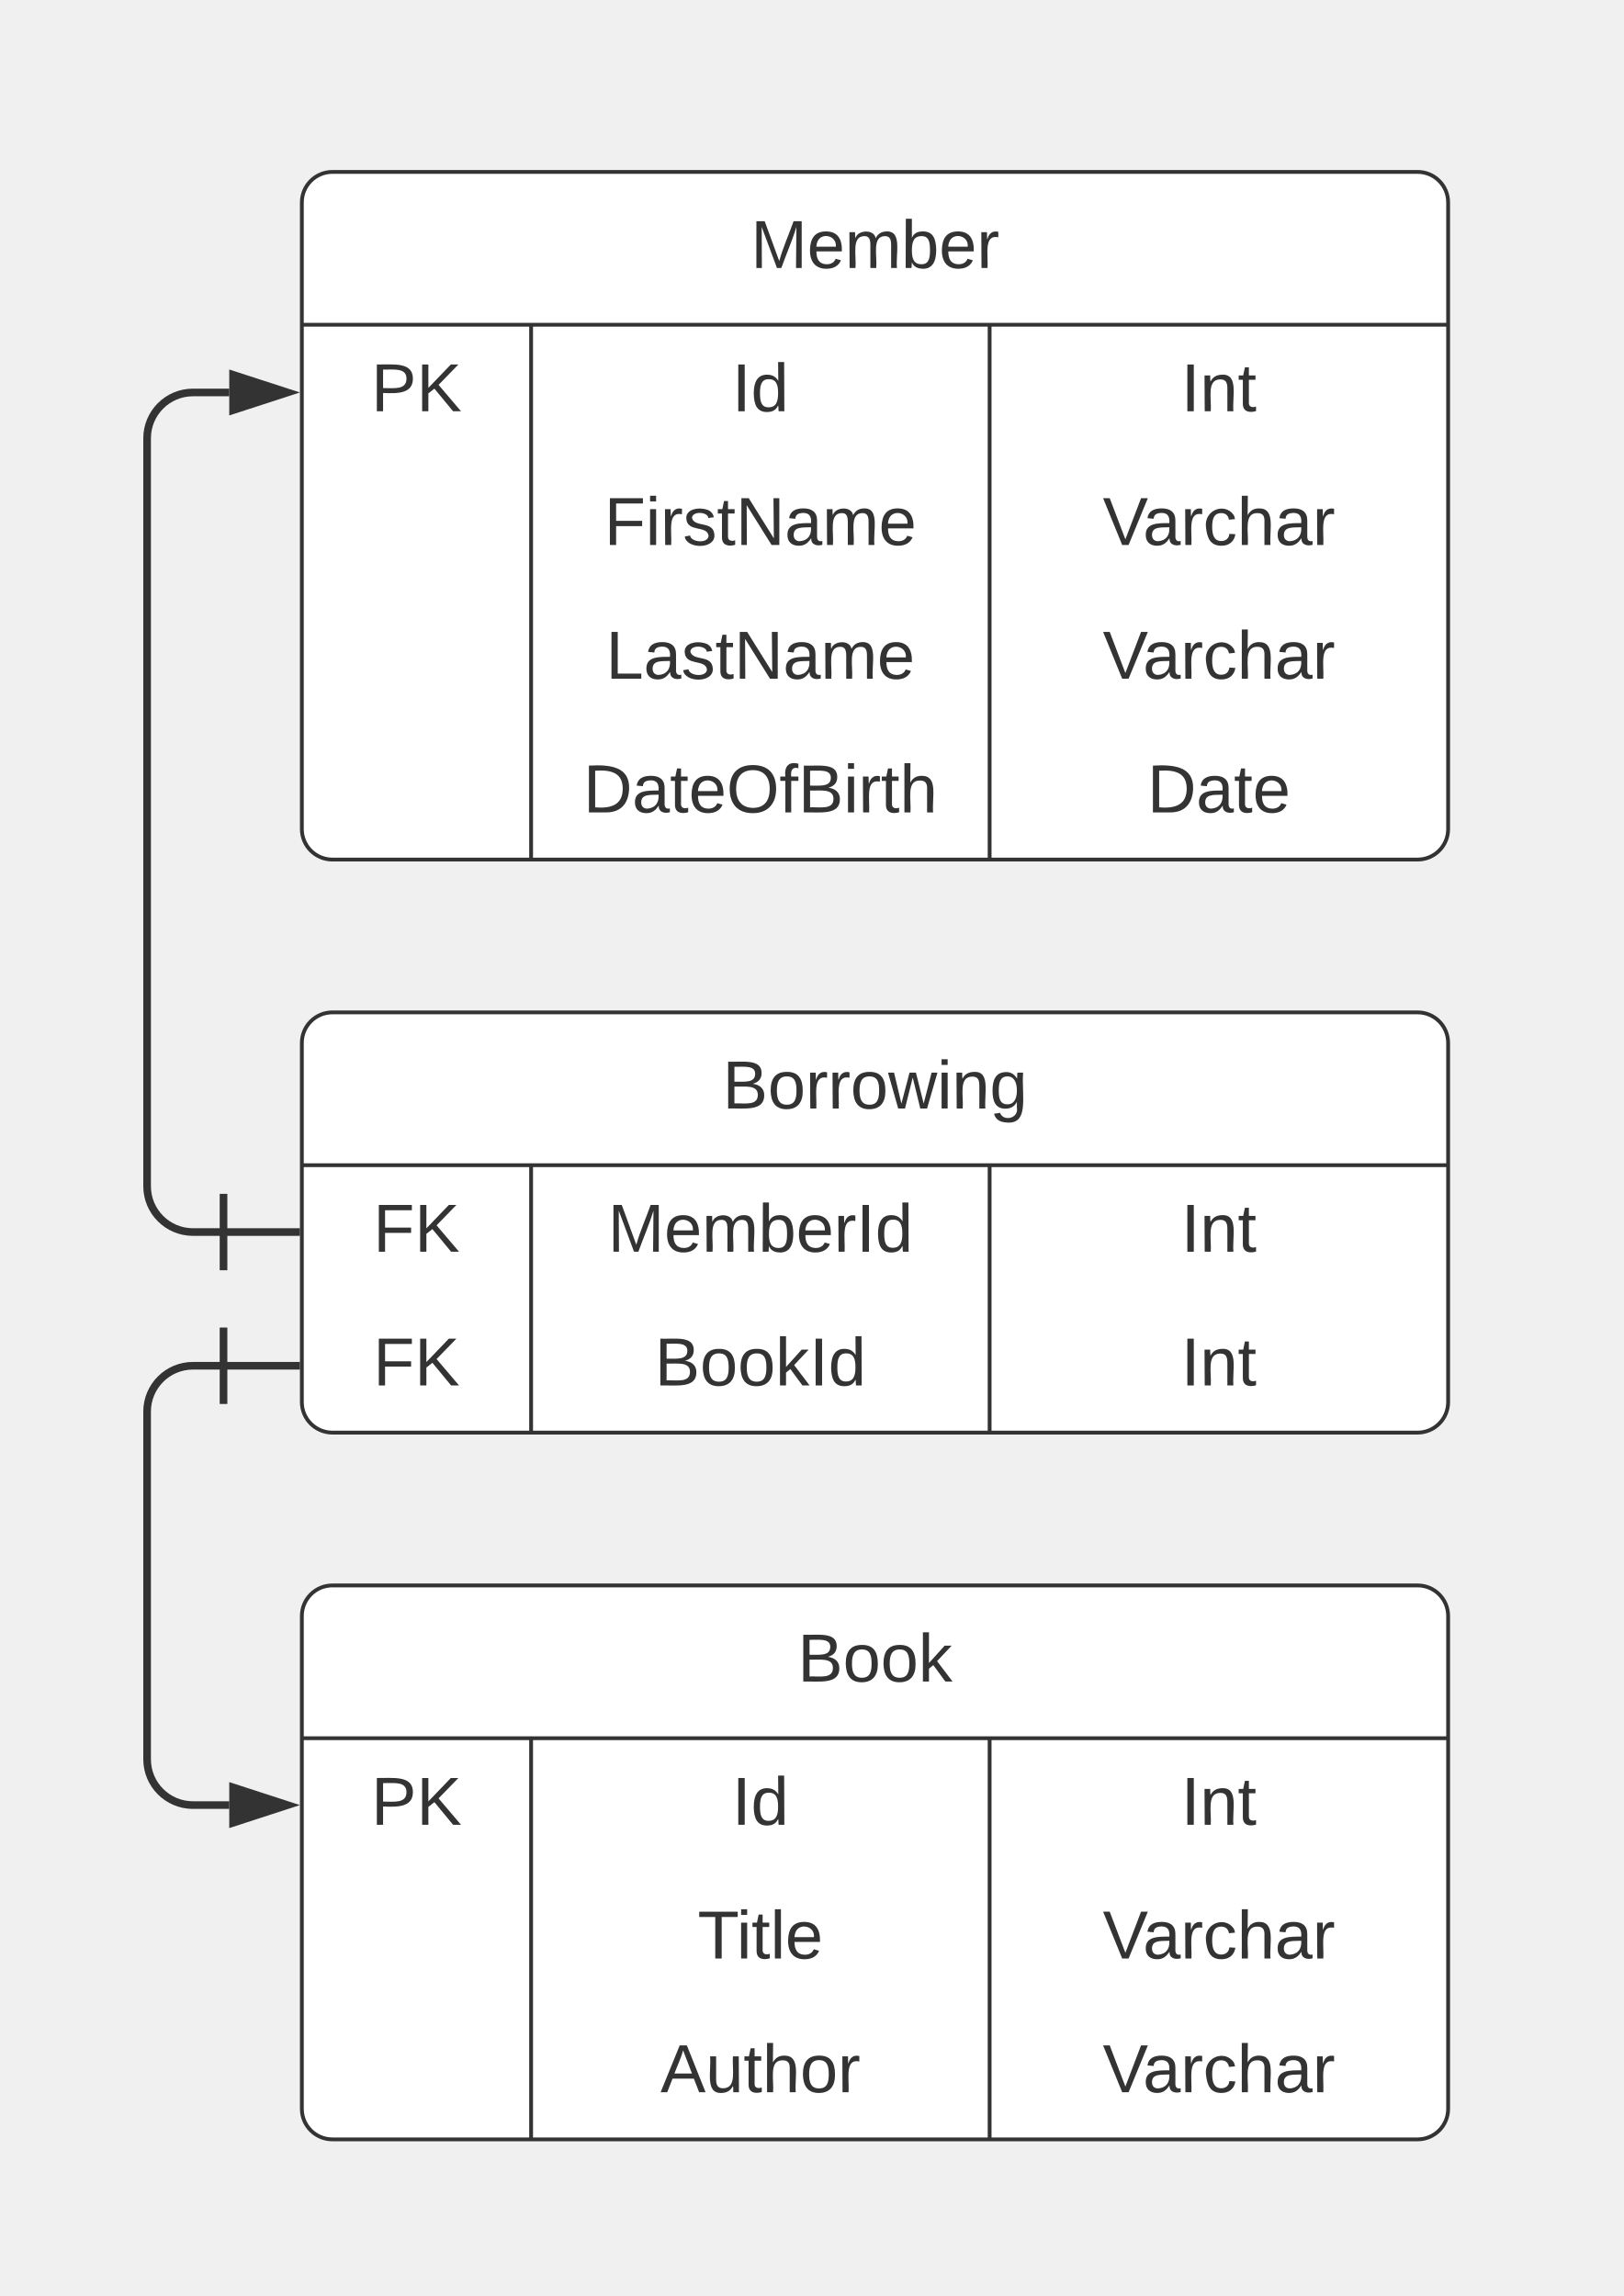
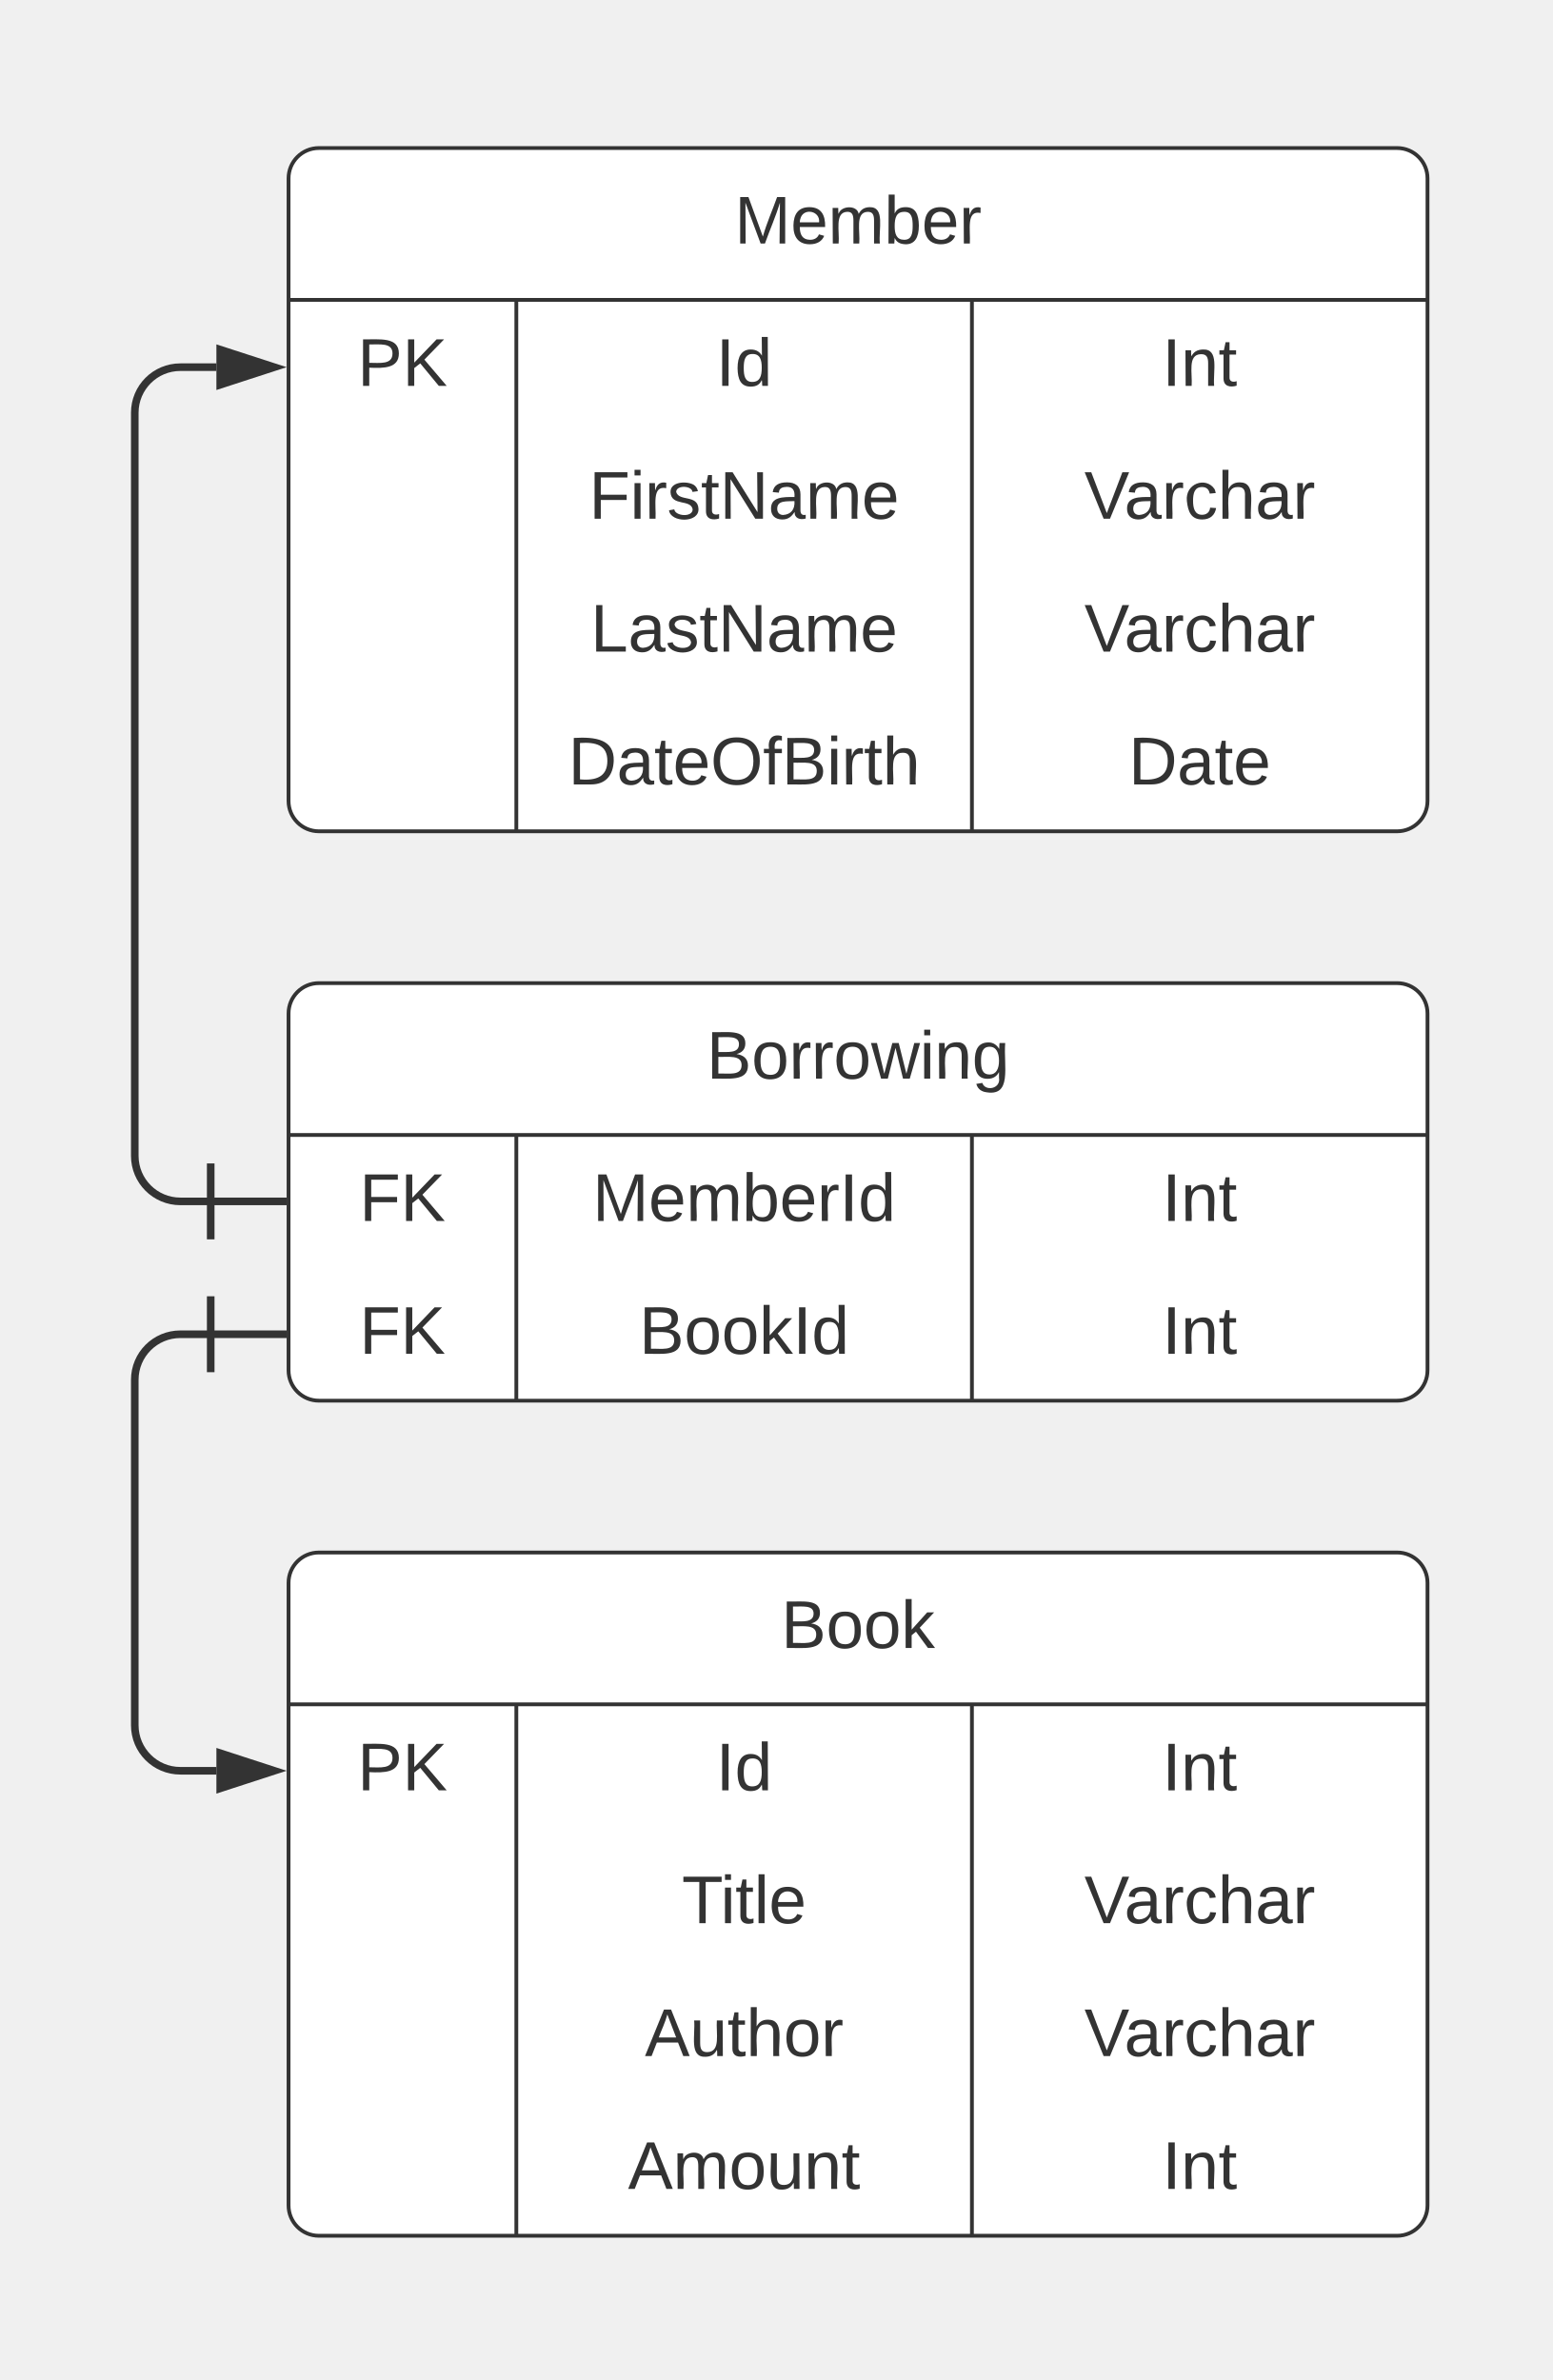
- <svg xmlns="http://www.w3.org/2000/svg" xmlns:ns1="lucid" xmlns:xlink="http://www.w3.org/1999/xlink" width="425" height="601">
-   <g transform="translate(-741 -185)" ns1:page-tab-id="0_0">
+ <svg xmlns="http://www.w3.org/2000/svg" xmlns:ns1="lucid" xmlns:xlink="http://www.w3.org/1999/xlink" width="409" height="627">
+   <g transform="translate(-744 -191)" ns1:page-tab-id="0_0">
    <path d="M820 238c0-4.42 3.58-8 8-8h284c4.42 0 8 3.58 8 8v164c0 4.42-3.58 8-8 8H828c-4.42 0-8-3.58-8-8z" fill="#fff" />
    <path d="M820 238c0-4.42 3.58-8 8-8h284c4.42 0 8 3.58 8 8v164c0 4.42-3.58 8-8 8H828c-4.42 0-8-3.58-8-8zM820 270h300M880 270v140M1000 270v140" stroke="#333" fill="none" />
    <use xlink:href="#a" transform="matrix(1,0,0,1,830,230) translate(107.4815 25.15556)" />
    <use xlink:href="#b" transform="matrix(1,0,0,1,825,272.5) translate(13.14815 20.15556)" />
    <use xlink:href="#c" transform="matrix(1,0,0,1,885,272.5) translate(47.59259 20.15556)" />
    <use xlink:href="#d" transform="matrix(1,0,0,1,1005,272.5) translate(45.12346 20.15556)" />
    <use xlink:href="#e" transform="matrix(1,0,0,1,885,307.5) translate(14.1358 20.15556)" />
    <use xlink:href="#f" transform="matrix(1,0,0,1,1005,307.5) translate(24.60494 20.15556)" />
    <use xlink:href="#g" transform="matrix(1,0,0,1,885,342.5) translate(14.55556 20.15556)" />
    <use xlink:href="#f" transform="matrix(1,0,0,1,1005,342.5) translate(24.60494 20.15556)" />
    <use xlink:href="#h" transform="matrix(1,0,0,1,885,377.5) translate(8.654321 20.15556)" />
    <use xlink:href="#i" transform="matrix(1,0,0,1,1005,377.5) translate(36.25926 20.15556)" />
-     <path d="M820 608c0-4.42 3.58-8 8-8h284c4.42 0 8 3.58 8 8v129c0 4.42-3.58 8-8 8H828c-4.42 0-8-3.58-8-8z" fill="#fff" />
-     <path d="M820 608c0-4.42 3.58-8 8-8h284c4.42 0 8 3.58 8 8v129c0 4.42-3.58 8-8 8H828c-4.42 0-8-3.58-8-8zM820 640h300M880 640v105M1000 640v105" stroke="#333" fill="none" />
+     <path d="M820 608c0-4.42 3.58-8 8-8h284c4.42 0 8 3.58 8 8v164c0 4.42-3.58 8-8 8H828c-4.42 0-8-3.58-8-8z" fill="#fff" />
+     <path d="M820 608c0-4.42 3.58-8 8-8h284c4.42 0 8 3.58 8 8v164c0 4.42-3.58 8-8 8H828c-4.42 0-8-3.58-8-8zM820 640h300M880 640v140M1000 640v140" stroke="#333" fill="none" />
    <use xlink:href="#j" transform="matrix(1,0,0,1,830,600) translate(119.7531 25.15556)" />
-     <use xlink:href="#b" transform="matrix(1,0,0,1,825,642.5) translate(13.14815 20.15556)" />
-     <use xlink:href="#c" transform="matrix(1,0,0,1,885,642.5) translate(47.59259 20.15556)" />
-     <use xlink:href="#d" transform="matrix(1,0,0,1,1005,642.5) translate(45.12346 20.15556)" />
-     <use xlink:href="#k" transform="matrix(1,0,0,1,885,677.5) translate(38.60494 20.15556)" />
-     <use xlink:href="#f" transform="matrix(1,0,0,1,1005,677.5) translate(24.60494 20.15556)" />
-     <use xlink:href="#l" transform="matrix(1,0,0,1,885,712.5) translate(28.85185 20.15556)" />
-     <use xlink:href="#m" transform="matrix(1,0,0,1,1005,712.5) translate(24.60494 20.15556)" />
+     <use xlink:href="#k" transform="matrix(1,0,0,1,825,642.5) translate(13.14815 20.15556)" />
+     <use xlink:href="#l" transform="matrix(1,0,0,1,885,642.5) translate(47.59259 20.15556)" />
+     <use xlink:href="#m" transform="matrix(1,0,0,1,1005,642.5) translate(45.12346 20.15556)" />
+     <use xlink:href="#n" transform="matrix(1,0,0,1,885,677.5) translate(38.60494 20.15556)" />
+     <use xlink:href="#o" transform="matrix(1,0,0,1,1005,677.5) translate(24.60494 20.15556)" />
+     <use xlink:href="#p" transform="matrix(1,0,0,1,885,712.5) translate(28.85185 20.15556)" />
+     <use xlink:href="#o" transform="matrix(1,0,0,1,1005,712.5) translate(24.60494 20.15556)" />
+     <use xlink:href="#q" transform="matrix(1,0,0,1,885,747.5) translate(24.40741 20.15556)" />
+     <use xlink:href="#m" transform="matrix(1,0,0,1,1005,747.5) translate(45.12346 20.15556)" />
    <path d="M820 458c0-4.42 3.58-8 8-8h284c4.42 0 8 3.58 8 8v94c0 4.42-3.58 8-8 8H828c-4.42 0-8-3.58-8-8z" fill="#fff" />
    <path d="M820 458c0-4.42 3.58-8 8-8h284c4.42 0 8 3.58 8 8v94c0 4.42-3.58 8-8 8H828c-4.42 0-8-3.58-8-8zM820 490h300M880 490v70M1000 490v70" stroke="#333" fill="none" />
-     <use xlink:href="#n" transform="matrix(1,0,0,1,830,450) translate(100.0988 25.15556)" />
-     <use xlink:href="#o" transform="matrix(1,0,0,1,825,492.5) translate(13.66667 20.15556)" />
-     <use xlink:href="#p" transform="matrix(1,0,0,1,885,492.5) translate(15.07407 20.15556)" />
+     <use xlink:href="#r" transform="matrix(1,0,0,1,830,450) translate(100.0988 25.15556)" />
+     <use xlink:href="#s" transform="matrix(1,0,0,1,825,492.5) translate(13.66667 20.15556)" />
+     <use xlink:href="#t" transform="matrix(1,0,0,1,885,492.5) translate(15.07407 20.15556)" />
    <use xlink:href="#d" transform="matrix(1,0,0,1,1005,492.5) translate(45.12346 20.15556)" />
-     <use xlink:href="#o" transform="matrix(1,0,0,1,825,527.5) translate(13.66667 20.15556)" />
-     <use xlink:href="#q" transform="matrix(1,0,0,1,885,527.5) translate(27.34568 20.15556)" />
+     <use xlink:href="#s" transform="matrix(1,0,0,1,825,527.5) translate(13.66667 20.15556)" />
+     <use xlink:href="#u" transform="matrix(1,0,0,1,885,527.5) translate(27.34568 20.15556)" />
    <use xlink:href="#d" transform="matrix(1,0,0,1,1005,527.5) translate(45.12346 20.15556)" />
    <path d="M799.5 542.5h-8c-6.63 0-12 5.37-12 12v91c0 6.63 5.37 12 12 12h9.5" stroke="#333" stroke-width="2" fill="none" />
    <path d="M799.5 532.5v20M819.5 542.5h-20" stroke="#333" stroke-width="2" fill="#fff" />
    <path d="M816.26 657.5L802 662.14v-9.28z" stroke="#333" stroke-width="2" fill="#333" />
    <path d="M799.5 507.5h-8c-6.63 0-12-5.37-12-12V299.73c0-6.62 5.37-12 12-12h9.5" stroke="#333" stroke-width="2" fill="none" />
    <path d="M799.5 497.5v20M819.5 507.5h-20" stroke="#333" stroke-width="2" fill="#fff" />
    <path d="M816.26 287.73L802 292.37v-9.27z" stroke="#333" stroke-width="2" fill="#333" />
    <defs>
-       <path fill="#333" d="M240 0l2-218c-23 76-54 145-80 218h-23L58-218 59 0H30v-248h44l77 211c21-75 51-140 76-211h43V0h-30" id="r" />
-       <path fill="#333" d="M100-194c63 0 86 42 84 106H49c0 40 14 67 53 68 26 1 43-12 49-29l28 8c-11 28-37 45-77 45C44 4 14-33 15-96c1-61 26-98 85-98zm52 81c6-60-76-77-97-28-3 7-6 17-6 28h103" id="s" />
-       <path fill="#333" d="M210-169c-67 3-38 105-44 169h-31v-121c0-29-5-50-35-48C34-165 62-65 56 0H25l-1-190h30c1 10-1 24 2 32 10-44 99-50 107 0 11-21 27-35 58-36 85-2 47 119 55 194h-31v-121c0-29-5-49-35-48" id="t" />
-       <path fill="#333" d="M115-194c53 0 69 39 70 98 0 66-23 100-70 100C84 3 66-7 56-30L54 0H23l1-261h32v101c10-23 28-34 59-34zm-8 174c40 0 45-34 45-75 0-40-5-75-45-74-42 0-51 32-51 76 0 43 10 73 51 73" id="u" />
-       <path fill="#333" d="M114-163C36-179 61-72 57 0H25l-1-190h30c1 12-1 29 2 39 6-27 23-49 58-41v29" id="v" />
+       <path fill="#333" d="M240 0l2-218c-23 76-54 145-80 218h-23L58-218 59 0H30v-248h44l77 211c21-75 51-140 76-211h43V0h-30" id="v" />
+       <path fill="#333" d="M100-194c63 0 86 42 84 106H49c0 40 14 67 53 68 26 1 43-12 49-29l28 8c-11 28-37 45-77 45C44 4 14-33 15-96c1-61 26-98 85-98zm52 81c6-60-76-77-97-28-3 7-6 17-6 28h103" id="w" />
+       <path fill="#333" d="M210-169c-67 3-38 105-44 169h-31v-121c0-29-5-50-35-48C34-165 62-65 56 0H25l-1-190h30c1 10-1 24 2 32 10-44 99-50 107 0 11-21 27-35 58-36 85-2 47 119 55 194h-31v-121c0-29-5-49-35-48" id="x" />
+       <path fill="#333" d="M115-194c53 0 69 39 70 98 0 66-23 100-70 100C84 3 66-7 56-30L54 0H23l1-261h32v101c10-23 28-34 59-34zm-8 174c40 0 45-34 45-75 0-40-5-75-45-74-42 0-51 32-51 76 0 43 10 73 51 73" id="y" />
+       <path fill="#333" d="M114-163C36-179 61-72 57 0H25l-1-190h30c1 12-1 29 2 39 6-27 23-49 58-41v29" id="z" />
      <g id="a">
-         <use transform="matrix(0.04938272,0,0,0.04938272,0,0)" xlink:href="#r" />
-         <use transform="matrix(0.04938272,0,0,0.04938272,14.76543,0)" xlink:href="#s" />
-         <use transform="matrix(0.04938272,0,0,0.04938272,24.64198,0)" xlink:href="#t" />
-         <use transform="matrix(0.04938272,0,0,0.04938272,39.40741,0)" xlink:href="#u" />
-         <use transform="matrix(0.04938272,0,0,0.04938272,49.28395,0)" xlink:href="#s" />
-         <use transform="matrix(0.04938272,0,0,0.04938272,59.16049,0)" xlink:href="#v" />
-       </g>
-       <path fill="#333" d="M30-248c87 1 191-15 191 75 0 78-77 80-158 76V0H30v-248zm33 125c57 0 124 11 124-50 0-59-68-47-124-48v98" id="w" />
-       <path fill="#333" d="M194 0L95-120 63-95V0H30v-248h33v124l119-124h40L117-140 236 0h-42" id="x" />
+         <use transform="matrix(0.04938272,0,0,0.04938272,0,0)" xlink:href="#v" />
+         <use transform="matrix(0.04938272,0,0,0.04938272,14.76543,0)" xlink:href="#w" />
+         <use transform="matrix(0.04938272,0,0,0.04938272,24.64198,0)" xlink:href="#x" />
+         <use transform="matrix(0.04938272,0,0,0.04938272,39.40741,0)" xlink:href="#y" />
+         <use transform="matrix(0.04938272,0,0,0.04938272,49.28395,0)" xlink:href="#w" />
+         <use transform="matrix(0.04938272,0,0,0.04938272,59.16049,0)" xlink:href="#z" />
+       </g>
+       <path fill="#333" d="M30-248c87 1 191-15 191 75 0 78-77 80-158 76V0H30v-248zm33 125c57 0 124 11 124-50 0-59-68-47-124-48v98" id="A" />
+       <path fill="#333" d="M194 0L95-120 63-95V0H30v-248h33v124l119-124h40L117-140 236 0h-42" id="B" />
      <g id="b">
-         <use transform="matrix(0.04938272,0,0,0.04938272,0,0)" xlink:href="#w" />
+         <use transform="matrix(0.04938272,0,0,0.04938272,0,0)" xlink:href="#A" />
+         <use transform="matrix(0.04938272,0,0,0.04938272,11.85185,0)" xlink:href="#B" />
+       </g>
+       <path fill="#333" d="M33 0v-248h34V0H33" id="C" />
+       <path fill="#333" d="M85-194c31 0 48 13 60 33l-1-100h32l1 261h-30c-2-10 0-23-3-31C134-8 116 4 85 4 32 4 16-35 15-94c0-66 23-100 70-100zm9 24c-40 0-46 34-46 75 0 40 6 74 45 74 42 0 51-32 51-76 0-42-9-74-50-73" id="D" />
+       <g id="c">
+         <use transform="matrix(0.04938272,0,0,0.04938272,0,0)" xlink:href="#C" />
+         <use transform="matrix(0.04938272,0,0,0.04938272,4.938272,0)" xlink:href="#D" />
+       </g>
+       <path fill="#333" d="M117-194c89-4 53 116 60 194h-32v-121c0-31-8-49-39-48C34-167 62-67 57 0H25l-1-190h30c1 10-1 24 2 32 11-22 29-35 61-36" id="E" />
+       <path fill="#333" d="M59-47c-2 24 18 29 38 22v24C64 9 27 4 27-40v-127H5v-23h24l9-43h21v43h35v23H59v120" id="F" />
+       <g id="d">
+         <use transform="matrix(0.04938272,0,0,0.04938272,0,0)" xlink:href="#C" />
+         <use transform="matrix(0.04938272,0,0,0.04938272,4.938272,0)" xlink:href="#E" />
+         <use transform="matrix(0.04938272,0,0,0.04938272,14.81481,0)" xlink:href="#F" />
+       </g>
+       <path fill="#333" d="M63-220v92h138v28H63V0H30v-248h175v28H63" id="G" />
+       <path fill="#333" d="M24-231v-30h32v30H24zM24 0v-190h32V0H24" id="H" />
+       <path fill="#333" d="M135-143c-3-34-86-38-87 0 15 53 115 12 119 90S17 21 10-45l28-5c4 36 97 45 98 0-10-56-113-15-118-90-4-57 82-63 122-42 12 7 21 19 24 35" id="I" />
+       <path fill="#333" d="M190 0L58-211 59 0H30v-248h39L202-35l-2-213h31V0h-41" id="J" />
+       <path fill="#333" d="M141-36C126-15 110 5 73 4 37 3 15-17 15-53c-1-64 63-63 125-63 3-35-9-54-41-54-24 1-41 7-42 31l-33-3c5-37 33-52 76-52 45 0 72 20 72 64v82c-1 20 7 32 28 27v20c-31 9-61-2-59-35zM48-53c0 20 12 33 32 33 41-3 63-29 60-74-43 2-92-5-92 41" id="K" />
+       <g id="e">
+         <use transform="matrix(0.04938272,0,0,0.04938272,0,0)" xlink:href="#G" />
+         <use transform="matrix(0.04938272,0,0,0.04938272,10.81481,0)" xlink:href="#H" />
+         <use transform="matrix(0.04938272,0,0,0.04938272,14.71605,0)" xlink:href="#z" />
+         <use transform="matrix(0.04938272,0,0,0.04938272,20.59259,0)" xlink:href="#I" />
+         <use transform="matrix(0.04938272,0,0,0.04938272,29.48148,0)" xlink:href="#F" />
+         <use transform="matrix(0.04938272,0,0,0.04938272,34.41975,0)" xlink:href="#J" />
+         <use transform="matrix(0.04938272,0,0,0.04938272,47.20988,0)" xlink:href="#K" />
+         <use transform="matrix(0.04938272,0,0,0.04938272,57.08642,0)" xlink:href="#x" />
+         <use transform="matrix(0.04938272,0,0,0.04938272,71.85185,0)" xlink:href="#w" />
+       </g>
+       <path fill="#333" d="M137 0h-34L2-248h35l83 218 83-218h36" id="L" />
+       <path fill="#333" d="M96-169c-40 0-48 33-48 73s9 75 48 75c24 0 41-14 43-38l32 2c-6 37-31 61-74 61-59 0-76-41-82-99-10-93 101-131 147-64 4 7 5 14 7 22l-32 3c-4-21-16-35-41-35" id="M" />
+       <path fill="#333" d="M106-169C34-169 62-67 57 0H25v-261h32l-1 103c12-21 28-36 61-36 89 0 53 116 60 194h-32v-121c2-32-8-49-39-48" id="N" />
+       <g id="f">
+         <use transform="matrix(0.04938272,0,0,0.04938272,0,0)" xlink:href="#L" />
+         <use transform="matrix(0.04938272,0,0,0.04938272,10.51852,0)" xlink:href="#K" />
+         <use transform="matrix(0.04938272,0,0,0.04938272,20.39506,0)" xlink:href="#z" />
+         <use transform="matrix(0.04938272,0,0,0.04938272,26.2716,0)" xlink:href="#M" />
+         <use transform="matrix(0.04938272,0,0,0.04938272,35.16049,0)" xlink:href="#N" />
+         <use transform="matrix(0.04938272,0,0,0.04938272,45.03704,0)" xlink:href="#K" />
+         <use transform="matrix(0.04938272,0,0,0.04938272,54.91358,0)" xlink:href="#z" />
+       </g>
+       <path fill="#333" d="M30 0v-248h33v221h125V0H30" id="O" />
+       <g id="g">
+         <use transform="matrix(0.04938272,0,0,0.04938272,0,0)" xlink:href="#O" />
+         <use transform="matrix(0.04938272,0,0,0.04938272,9.876543,0)" xlink:href="#K" />
+         <use transform="matrix(0.04938272,0,0,0.04938272,19.75309,0)" xlink:href="#I" />
+         <use transform="matrix(0.04938272,0,0,0.04938272,28.64198,0)" xlink:href="#F" />
+         <use transform="matrix(0.04938272,0,0,0.04938272,33.58025,0)" xlink:href="#J" />
+         <use transform="matrix(0.04938272,0,0,0.04938272,46.37037,0)" xlink:href="#K" />
+         <use transform="matrix(0.04938272,0,0,0.04938272,56.24691,0)" xlink:href="#x" />
+         <use transform="matrix(0.04938272,0,0,0.04938272,71.01235,0)" xlink:href="#w" />
+       </g>
+       <path fill="#333" d="M30-248c118-7 216 8 213 122C240-48 200 0 122 0H30v-248zM63-27c89 8 146-16 146-99s-60-101-146-95v194" id="P" />
+       <path fill="#333" d="M140-251c81 0 123 46 123 126C263-46 219 4 140 4 59 4 17-45 17-125s42-126 123-126zm0 227c63 0 89-41 89-101s-29-99-89-99c-61 0-89 39-89 99S79-25 140-24" id="Q" />
+       <path fill="#333" d="M101-234c-31-9-42 10-38 44h38v23H63V0H32v-167H5v-23h27c-7-52 17-82 69-68v24" id="R" />
+       <path fill="#333" d="M160-131c35 5 61 23 61 61C221 17 115-2 30 0v-248c76 3 177-17 177 60 0 33-19 50-47 57zm-97-11c50-1 110 9 110-42 0-47-63-36-110-37v79zm0 115c55-2 124 14 124-45 0-56-70-42-124-44v89" id="S" />
+       <g id="h">
+         <use transform="matrix(0.04938272,0,0,0.04938272,0,0)" xlink:href="#P" />
+         <use transform="matrix(0.04938272,0,0,0.04938272,12.79012,0)" xlink:href="#K" />
+         <use transform="matrix(0.04938272,0,0,0.04938272,22.66667,0)" xlink:href="#F" />
+         <use transform="matrix(0.04938272,0,0,0.04938272,27.60494,0)" xlink:href="#w" />
+         <use transform="matrix(0.04938272,0,0,0.04938272,37.48148,0)" xlink:href="#Q" />
+         <use transform="matrix(0.04938272,0,0,0.04938272,51.30864,0)" xlink:href="#R" />
+         <use transform="matrix(0.04938272,0,0,0.04938272,56.24691,0)" xlink:href="#S" />
+         <use transform="matrix(0.04938272,0,0,0.04938272,68.09877,0)" xlink:href="#H" />
+         <use transform="matrix(0.04938272,0,0,0.04938272,72,0)" xlink:href="#z" />
+         <use transform="matrix(0.04938272,0,0,0.04938272,77.87654,0)" xlink:href="#F" />
+         <use transform="matrix(0.04938272,0,0,0.04938272,82.81481,0)" xlink:href="#N" />
+       </g>
+       <g id="i">
+         <use transform="matrix(0.04938272,0,0,0.04938272,0,0)" xlink:href="#P" />
+         <use transform="matrix(0.04938272,0,0,0.04938272,12.79012,0)" xlink:href="#K" />
+         <use transform="matrix(0.04938272,0,0,0.04938272,22.66667,0)" xlink:href="#F" />
+         <use transform="matrix(0.04938272,0,0,0.04938272,27.60494,0)" xlink:href="#w" />
+       </g>
+       <path fill="#333" d="M100-194c62-1 85 37 85 99 1 63-27 99-86 99S16-35 15-95c0-66 28-99 85-99zM99-20c44 1 53-31 53-75 0-43-8-75-51-75s-53 32-53 75 10 74 51 75" id="T" />
+       <path fill="#333" d="M143 0L79-87 56-68V0H24v-261h32v163l83-92h37l-77 82L181 0h-38" id="U" />
+       <g id="j">
+         <use transform="matrix(0.04938272,0,0,0.04938272,0,0)" xlink:href="#S" />
+         <use transform="matrix(0.04938272,0,0,0.04938272,11.85185,0)" xlink:href="#T" />
+         <use transform="matrix(0.04938272,0,0,0.04938272,21.7284,0)" xlink:href="#T" />
+         <use transform="matrix(0.04938272,0,0,0.04938272,31.60494,0)" xlink:href="#U" />
+       </g>
+       <g id="k">
+         <use transform="matrix(0.04938272,0,0,0.04938272,0,0)" xlink:href="#A" />
+         <use transform="matrix(0.04938272,0,0,0.04938272,11.85185,0)" xlink:href="#B" />
+       </g>
+       <g id="l">
+         <use transform="matrix(0.04938272,0,0,0.04938272,0,0)" xlink:href="#C" />
+         <use transform="matrix(0.04938272,0,0,0.04938272,4.938272,0)" xlink:href="#D" />
+       </g>
+       <g id="m">
+         <use transform="matrix(0.04938272,0,0,0.04938272,0,0)" xlink:href="#C" />
+         <use transform="matrix(0.04938272,0,0,0.04938272,4.938272,0)" xlink:href="#E" />
+         <use transform="matrix(0.04938272,0,0,0.04938272,14.81481,0)" xlink:href="#F" />
+       </g>
+       <path fill="#333" d="M127-220V0H93v-220H8v-28h204v28h-85" id="V" />
+       <path fill="#333" d="M24 0v-261h32V0H24" id="W" />
+       <g id="n">
+         <use transform="matrix(0.04938272,0,0,0.04938272,0,0)" xlink:href="#V" />
+         <use transform="matrix(0.04938272,0,0,0.04938272,10.17284,0)" xlink:href="#H" />
+         <use transform="matrix(0.04938272,0,0,0.04938272,14.07407,0)" xlink:href="#F" />
+         <use transform="matrix(0.04938272,0,0,0.04938272,19.01235,0)" xlink:href="#W" />
+         <use transform="matrix(0.04938272,0,0,0.04938272,22.91358,0)" xlink:href="#w" />
+       </g>
+       <g id="o">
+         <use transform="matrix(0.04938272,0,0,0.04938272,0,0)" xlink:href="#L" />
+         <use transform="matrix(0.04938272,0,0,0.04938272,10.51852,0)" xlink:href="#K" />
+         <use transform="matrix(0.04938272,0,0,0.04938272,20.39506,0)" xlink:href="#z" />
+         <use transform="matrix(0.04938272,0,0,0.04938272,26.2716,0)" xlink:href="#M" />
+         <use transform="matrix(0.04938272,0,0,0.04938272,35.16049,0)" xlink:href="#N" />
+         <use transform="matrix(0.04938272,0,0,0.04938272,45.03704,0)" xlink:href="#K" />
+         <use transform="matrix(0.04938272,0,0,0.04938272,54.91358,0)" xlink:href="#z" />
+       </g>
+       <path fill="#333" d="M205 0l-28-72H64L36 0H1l101-248h38L239 0h-34zm-38-99l-47-123c-12 45-31 82-46 123h93" id="X" />
+       <path fill="#333" d="M84 4C-5 8 30-112 23-190h32v120c0 31 7 50 39 49 72-2 45-101 50-169h31l1 190h-30c-1-10 1-25-2-33-11 22-28 36-60 37" id="Y" />
+       <g id="p">
+         <use transform="matrix(0.04938272,0,0,0.04938272,0,0)" xlink:href="#X" />
+         <use transform="matrix(0.04938272,0,0,0.04938272,11.85185,0)" xlink:href="#Y" />
+         <use transform="matrix(0.04938272,0,0,0.04938272,21.7284,0)" xlink:href="#F" />
+         <use transform="matrix(0.04938272,0,0,0.04938272,26.66667,0)" xlink:href="#N" />
+         <use transform="matrix(0.04938272,0,0,0.04938272,36.54321,0)" xlink:href="#T" />
+         <use transform="matrix(0.04938272,0,0,0.04938272,46.41975,0)" xlink:href="#z" />
+       </g>
+       <g id="q">
+         <use transform="matrix(0.04938272,0,0,0.04938272,0,0)" xlink:href="#X" />
        <use transform="matrix(0.04938272,0,0,0.04938272,11.85185,0)" xlink:href="#x" />
-       </g>
-       <path fill="#333" d="M33 0v-248h34V0H33" id="y" />
-       <path fill="#333" d="M85-194c31 0 48 13 60 33l-1-100h32l1 261h-30c-2-10 0-23-3-31C134-8 116 4 85 4 32 4 16-35 15-94c0-66 23-100 70-100zm9 24c-40 0-46 34-46 75 0 40 6 74 45 74 42 0 51-32 51-76 0-42-9-74-50-73" id="z" />
-       <g id="c">
-         <use transform="matrix(0.04938272,0,0,0.04938272,0,0)" xlink:href="#y" />
-         <use transform="matrix(0.04938272,0,0,0.04938272,4.938272,0)" xlink:href="#z" />
-       </g>
-       <path fill="#333" d="M117-194c89-4 53 116 60 194h-32v-121c0-31-8-49-39-48C34-167 62-67 57 0H25l-1-190h30c1 10-1 24 2 32 11-22 29-35 61-36" id="A" />
-       <path fill="#333" d="M59-47c-2 24 18 29 38 22v24C64 9 27 4 27-40v-127H5v-23h24l9-43h21v43h35v23H59v120" id="B" />
-       <g id="d">
-         <use transform="matrix(0.04938272,0,0,0.04938272,0,0)" xlink:href="#y" />
-         <use transform="matrix(0.04938272,0,0,0.04938272,4.938272,0)" xlink:href="#A" />
-         <use transform="matrix(0.04938272,0,0,0.04938272,14.81481,0)" xlink:href="#B" />
-       </g>
-       <path fill="#333" d="M63-220v92h138v28H63V0H30v-248h175v28H63" id="C" />
-       <path fill="#333" d="M24-231v-30h32v30H24zM24 0v-190h32V0H24" id="D" />
-       <path fill="#333" d="M135-143c-3-34-86-38-87 0 15 53 115 12 119 90S17 21 10-45l28-5c4 36 97 45 98 0-10-56-113-15-118-90-4-57 82-63 122-42 12 7 21 19 24 35" id="E" />
-       <path fill="#333" d="M190 0L58-211 59 0H30v-248h39L202-35l-2-213h31V0h-41" id="F" />
-       <path fill="#333" d="M141-36C126-15 110 5 73 4 37 3 15-17 15-53c-1-64 63-63 125-63 3-35-9-54-41-54-24 1-41 7-42 31l-33-3c5-37 33-52 76-52 45 0 72 20 72 64v82c-1 20 7 32 28 27v20c-31 9-61-2-59-35zM48-53c0 20 12 33 32 33 41-3 63-29 60-74-43 2-92-5-92 41" id="G" />
-       <g id="e">
-         <use transform="matrix(0.04938272,0,0,0.04938272,0,0)" xlink:href="#C" />
-         <use transform="matrix(0.04938272,0,0,0.04938272,10.81481,0)" xlink:href="#D" />
-         <use transform="matrix(0.04938272,0,0,0.04938272,14.71605,0)" xlink:href="#v" />
-         <use transform="matrix(0.04938272,0,0,0.04938272,20.59259,0)" xlink:href="#E" />
-         <use transform="matrix(0.04938272,0,0,0.04938272,29.48148,0)" xlink:href="#B" />
-         <use transform="matrix(0.04938272,0,0,0.04938272,34.41975,0)" xlink:href="#F" />
-         <use transform="matrix(0.04938272,0,0,0.04938272,47.20988,0)" xlink:href="#G" />
-         <use transform="matrix(0.04938272,0,0,0.04938272,57.08642,0)" xlink:href="#t" />
-         <use transform="matrix(0.04938272,0,0,0.04938272,71.85185,0)" xlink:href="#s" />
-       </g>
-       <path fill="#333" d="M137 0h-34L2-248h35l83 218 83-218h36" id="H" />
-       <path fill="#333" d="M96-169c-40 0-48 33-48 73s9 75 48 75c24 0 41-14 43-38l32 2c-6 37-31 61-74 61-59 0-76-41-82-99-10-93 101-131 147-64 4 7 5 14 7 22l-32 3c-4-21-16-35-41-35" id="I" />
-       <path fill="#333" d="M106-169C34-169 62-67 57 0H25v-261h32l-1 103c12-21 28-36 61-36 89 0 53 116 60 194h-32v-121c2-32-8-49-39-48" id="J" />
-       <g id="f">
-         <use transform="matrix(0.04938272,0,0,0.04938272,0,0)" xlink:href="#H" />
-         <use transform="matrix(0.04938272,0,0,0.04938272,10.51852,0)" xlink:href="#G" />
-         <use transform="matrix(0.04938272,0,0,0.04938272,20.39506,0)" xlink:href="#v" />
-         <use transform="matrix(0.04938272,0,0,0.04938272,26.2716,0)" xlink:href="#I" />
-         <use transform="matrix(0.04938272,0,0,0.04938272,35.16049,0)" xlink:href="#J" />
-         <use transform="matrix(0.04938272,0,0,0.04938272,45.03704,0)" xlink:href="#G" />
-         <use transform="matrix(0.04938272,0,0,0.04938272,54.91358,0)" xlink:href="#v" />
-       </g>
-       <path fill="#333" d="M30 0v-248h33v221h125V0H30" id="K" />
-       <g id="g">
-         <use transform="matrix(0.04938272,0,0,0.04938272,0,0)" xlink:href="#K" />
-         <use transform="matrix(0.04938272,0,0,0.04938272,9.876543,0)" xlink:href="#G" />
-         <use transform="matrix(0.04938272,0,0,0.04938272,19.75309,0)" xlink:href="#E" />
-         <use transform="matrix(0.04938272,0,0,0.04938272,28.64198,0)" xlink:href="#B" />
-         <use transform="matrix(0.04938272,0,0,0.04938272,33.58025,0)" xlink:href="#F" />
-         <use transform="matrix(0.04938272,0,0,0.04938272,46.37037,0)" xlink:href="#G" />
-         <use transform="matrix(0.04938272,0,0,0.04938272,56.24691,0)" xlink:href="#t" />
-         <use transform="matrix(0.04938272,0,0,0.04938272,71.01235,0)" xlink:href="#s" />
-       </g>
-       <path fill="#333" d="M30-248c118-7 216 8 213 122C240-48 200 0 122 0H30v-248zM63-27c89 8 146-16 146-99s-60-101-146-95v194" id="L" />
-       <path fill="#333" d="M140-251c81 0 123 46 123 126C263-46 219 4 140 4 59 4 17-45 17-125s42-126 123-126zm0 227c63 0 89-41 89-101s-29-99-89-99c-61 0-89 39-89 99S79-25 140-24" id="M" />
-       <path fill="#333" d="M101-234c-31-9-42 10-38 44h38v23H63V0H32v-167H5v-23h27c-7-52 17-82 69-68v24" id="N" />
-       <path fill="#333" d="M160-131c35 5 61 23 61 61C221 17 115-2 30 0v-248c76 3 177-17 177 60 0 33-19 50-47 57zm-97-11c50-1 110 9 110-42 0-47-63-36-110-37v79zm0 115c55-2 124 14 124-45 0-56-70-42-124-44v89" id="O" />
-       <g id="h">
-         <use transform="matrix(0.04938272,0,0,0.04938272,0,0)" xlink:href="#L" />
-         <use transform="matrix(0.04938272,0,0,0.04938272,12.79012,0)" xlink:href="#G" />
-         <use transform="matrix(0.04938272,0,0,0.04938272,22.66667,0)" xlink:href="#B" />
-         <use transform="matrix(0.04938272,0,0,0.04938272,27.60494,0)" xlink:href="#s" />
-         <use transform="matrix(0.04938272,0,0,0.04938272,37.48148,0)" xlink:href="#M" />
-         <use transform="matrix(0.04938272,0,0,0.04938272,51.30864,0)" xlink:href="#N" />
-         <use transform="matrix(0.04938272,0,0,0.04938272,56.24691,0)" xlink:href="#O" />
-         <use transform="matrix(0.04938272,0,0,0.04938272,68.09877,0)" xlink:href="#D" />
-         <use transform="matrix(0.04938272,0,0,0.04938272,72,0)" xlink:href="#v" />
-         <use transform="matrix(0.04938272,0,0,0.04938272,77.87654,0)" xlink:href="#B" />
-         <use transform="matrix(0.04938272,0,0,0.04938272,82.81481,0)" xlink:href="#J" />
-       </g>
-       <g id="i">
-         <use transform="matrix(0.04938272,0,0,0.04938272,0,0)" xlink:href="#L" />
-         <use transform="matrix(0.04938272,0,0,0.04938272,12.79012,0)" xlink:href="#G" />
-         <use transform="matrix(0.04938272,0,0,0.04938272,22.66667,0)" xlink:href="#B" />
-         <use transform="matrix(0.04938272,0,0,0.04938272,27.60494,0)" xlink:href="#s" />
-       </g>
-       <path fill="#333" d="M100-194c62-1 85 37 85 99 1 63-27 99-86 99S16-35 15-95c0-66 28-99 85-99zM99-20c44 1 53-31 53-75 0-43-8-75-51-75s-53 32-53 75 10 74 51 75" id="P" />
-       <path fill="#333" d="M143 0L79-87 56-68V0H24v-261h32v163l83-92h37l-77 82L181 0h-38" id="Q" />
-       <g id="j">
-         <use transform="matrix(0.04938272,0,0,0.04938272,0,0)" xlink:href="#O" />
-         <use transform="matrix(0.04938272,0,0,0.04938272,11.85185,0)" xlink:href="#P" />
-         <use transform="matrix(0.04938272,0,0,0.04938272,21.7284,0)" xlink:href="#P" />
-         <use transform="matrix(0.04938272,0,0,0.04938272,31.60494,0)" xlink:href="#Q" />
-       </g>
-       <path fill="#333" d="M127-220V0H93v-220H8v-28h204v28h-85" id="R" />
-       <path fill="#333" d="M24 0v-261h32V0H24" id="S" />
-       <g id="k">
-         <use transform="matrix(0.04938272,0,0,0.04938272,0,0)" xlink:href="#R" />
-         <use transform="matrix(0.04938272,0,0,0.04938272,10.17284,0)" xlink:href="#D" />
-         <use transform="matrix(0.04938272,0,0,0.04938272,14.07407,0)" xlink:href="#B" />
-         <use transform="matrix(0.04938272,0,0,0.04938272,19.01235,0)" xlink:href="#S" />
-         <use transform="matrix(0.04938272,0,0,0.04938272,22.91358,0)" xlink:href="#s" />
-       </g>
-       <path fill="#333" d="M205 0l-28-72H64L36 0H1l101-248h38L239 0h-34zm-38-99l-47-123c-12 45-31 82-46 123h93" id="T" />
-       <path fill="#333" d="M84 4C-5 8 30-112 23-190h32v120c0 31 7 50 39 49 72-2 45-101 50-169h31l1 190h-30c-1-10 1-25-2-33-11 22-28 36-60 37" id="U" />
-       <g id="l">
-         <use transform="matrix(0.04938272,0,0,0.04938272,0,0)" xlink:href="#T" />
-         <use transform="matrix(0.04938272,0,0,0.04938272,11.85185,0)" xlink:href="#U" />
-         <use transform="matrix(0.04938272,0,0,0.04938272,21.7284,0)" xlink:href="#B" />
-         <use transform="matrix(0.04938272,0,0,0.04938272,26.66667,0)" xlink:href="#J" />
-         <use transform="matrix(0.04938272,0,0,0.04938272,36.54321,0)" xlink:href="#P" />
-         <use transform="matrix(0.04938272,0,0,0.04938272,46.41975,0)" xlink:href="#v" />
-       </g>
-       <g id="m">
-         <use transform="matrix(0.04938272,0,0,0.04938272,0,0)" xlink:href="#H" />
-         <use transform="matrix(0.04938272,0,0,0.04938272,10.51852,0)" xlink:href="#G" />
-         <use transform="matrix(0.04938272,0,0,0.04938272,20.39506,0)" xlink:href="#v" />
-         <use transform="matrix(0.04938272,0,0,0.04938272,26.2716,0)" xlink:href="#I" />
-         <use transform="matrix(0.04938272,0,0,0.04938272,35.16049,0)" xlink:href="#J" />
-         <use transform="matrix(0.04938272,0,0,0.04938272,45.03704,0)" xlink:href="#G" />
-         <use transform="matrix(0.04938272,0,0,0.04938272,54.91358,0)" xlink:href="#v" />
-       </g>
-       <path fill="#333" d="M206 0h-36l-40-164L89 0H53L-1-190h32L70-26l43-164h34l41 164 42-164h31" id="V" />
-       <path fill="#333" d="M177-190C167-65 218 103 67 71c-23-6-38-20-44-43l32-5c15 47 100 32 89-28v-30C133-14 115 1 83 1 29 1 15-40 15-95c0-56 16-97 71-98 29-1 48 16 59 35 1-10 0-23 2-32h30zM94-22c36 0 50-32 50-73 0-42-14-75-50-75-39 0-46 34-46 75s6 73 46 73" id="W" />
-       <g id="n">
-         <use transform="matrix(0.04938272,0,0,0.04938272,0,0)" xlink:href="#O" />
-         <use transform="matrix(0.04938272,0,0,0.04938272,11.85185,0)" xlink:href="#P" />
-         <use transform="matrix(0.04938272,0,0,0.04938272,21.7284,0)" xlink:href="#v" />
-         <use transform="matrix(0.04938272,0,0,0.04938272,27.60494,0)" xlink:href="#v" />
-         <use transform="matrix(0.04938272,0,0,0.04938272,33.48148,0)" xlink:href="#P" />
-         <use transform="matrix(0.04938272,0,0,0.04938272,43.35802,0)" xlink:href="#V" />
-         <use transform="matrix(0.04938272,0,0,0.04938272,56.14815,0)" xlink:href="#D" />
-         <use transform="matrix(0.04938272,0,0,0.04938272,60.04938,0)" xlink:href="#A" />
-         <use transform="matrix(0.04938272,0,0,0.04938272,69.92593,0)" xlink:href="#W" />
-       </g>
-       <g id="o">
-         <use transform="matrix(0.04938272,0,0,0.04938272,0,0)" xlink:href="#C" />
-         <use transform="matrix(0.04938272,0,0,0.04938272,10.81481,0)" xlink:href="#x" />
-       </g>
-       <g id="p">
-         <use transform="matrix(0.04938272,0,0,0.04938272,0,0)" xlink:href="#r" />
-         <use transform="matrix(0.04938272,0,0,0.04938272,14.76543,0)" xlink:href="#s" />
-         <use transform="matrix(0.04938272,0,0,0.04938272,24.64198,0)" xlink:href="#t" />
-         <use transform="matrix(0.04938272,0,0,0.04938272,39.40741,0)" xlink:href="#u" />
-         <use transform="matrix(0.04938272,0,0,0.04938272,49.28395,0)" xlink:href="#s" />
-         <use transform="matrix(0.04938272,0,0,0.04938272,59.16049,0)" xlink:href="#v" />
-         <use transform="matrix(0.04938272,0,0,0.04938272,65.03704,0)" xlink:href="#y" />
-         <use transform="matrix(0.04938272,0,0,0.04938272,69.97531,0)" xlink:href="#z" />
-       </g>
-       <g id="q">
-         <use transform="matrix(0.04938272,0,0,0.04938272,0,0)" xlink:href="#O" />
-         <use transform="matrix(0.04938272,0,0,0.04938272,11.85185,0)" xlink:href="#P" />
-         <use transform="matrix(0.04938272,0,0,0.04938272,21.7284,0)" xlink:href="#P" />
-         <use transform="matrix(0.04938272,0,0,0.04938272,31.60494,0)" xlink:href="#Q" />
-         <use transform="matrix(0.04938272,0,0,0.04938272,40.49383,0)" xlink:href="#y" />
-         <use transform="matrix(0.04938272,0,0,0.04938272,45.4321,0)" xlink:href="#z" />
+         <use transform="matrix(0.04938272,0,0,0.04938272,26.61728,0)" xlink:href="#T" />
+         <use transform="matrix(0.04938272,0,0,0.04938272,36.49383,0)" xlink:href="#Y" />
+         <use transform="matrix(0.04938272,0,0,0.04938272,46.37037,0)" xlink:href="#E" />
+         <use transform="matrix(0.04938272,0,0,0.04938272,56.24691,0)" xlink:href="#F" />
+       </g>
+       <path fill="#333" d="M206 0h-36l-40-164L89 0H53L-1-190h32L70-26l43-164h34l41 164 42-164h31" id="Z" />
+       <path fill="#333" d="M177-190C167-65 218 103 67 71c-23-6-38-20-44-43l32-5c15 47 100 32 89-28v-30C133-14 115 1 83 1 29 1 15-40 15-95c0-56 16-97 71-98 29-1 48 16 59 35 1-10 0-23 2-32h30zM94-22c36 0 50-32 50-73 0-42-14-75-50-75-39 0-46 34-46 75s6 73 46 73" id="aa" />
+       <g id="r">
+         <use transform="matrix(0.04938272,0,0,0.04938272,0,0)" xlink:href="#S" />
+         <use transform="matrix(0.04938272,0,0,0.04938272,11.85185,0)" xlink:href="#T" />
+         <use transform="matrix(0.04938272,0,0,0.04938272,21.7284,0)" xlink:href="#z" />
+         <use transform="matrix(0.04938272,0,0,0.04938272,27.60494,0)" xlink:href="#z" />
+         <use transform="matrix(0.04938272,0,0,0.04938272,33.48148,0)" xlink:href="#T" />
+         <use transform="matrix(0.04938272,0,0,0.04938272,43.35802,0)" xlink:href="#Z" />
+         <use transform="matrix(0.04938272,0,0,0.04938272,56.14815,0)" xlink:href="#H" />
+         <use transform="matrix(0.04938272,0,0,0.04938272,60.04938,0)" xlink:href="#E" />
+         <use transform="matrix(0.04938272,0,0,0.04938272,69.92593,0)" xlink:href="#aa" />
+       </g>
+       <g id="s">
+         <use transform="matrix(0.04938272,0,0,0.04938272,0,0)" xlink:href="#G" />
+         <use transform="matrix(0.04938272,0,0,0.04938272,10.81481,0)" xlink:href="#B" />
+       </g>
+       <g id="t">
+         <use transform="matrix(0.04938272,0,0,0.04938272,0,0)" xlink:href="#v" />
+         <use transform="matrix(0.04938272,0,0,0.04938272,14.76543,0)" xlink:href="#w" />
+         <use transform="matrix(0.04938272,0,0,0.04938272,24.64198,0)" xlink:href="#x" />
+         <use transform="matrix(0.04938272,0,0,0.04938272,39.40741,0)" xlink:href="#y" />
+         <use transform="matrix(0.04938272,0,0,0.04938272,49.28395,0)" xlink:href="#w" />
+         <use transform="matrix(0.04938272,0,0,0.04938272,59.16049,0)" xlink:href="#z" />
+         <use transform="matrix(0.04938272,0,0,0.04938272,65.03704,0)" xlink:href="#C" />
+         <use transform="matrix(0.04938272,0,0,0.04938272,69.97531,0)" xlink:href="#D" />
+       </g>
+       <g id="u">
+         <use transform="matrix(0.04938272,0,0,0.04938272,0,0)" xlink:href="#S" />
+         <use transform="matrix(0.04938272,0,0,0.04938272,11.85185,0)" xlink:href="#T" />
+         <use transform="matrix(0.04938272,0,0,0.04938272,21.7284,0)" xlink:href="#T" />
+         <use transform="matrix(0.04938272,0,0,0.04938272,31.60494,0)" xlink:href="#U" />
+         <use transform="matrix(0.04938272,0,0,0.04938272,40.49383,0)" xlink:href="#C" />
+         <use transform="matrix(0.04938272,0,0,0.04938272,45.4321,0)" xlink:href="#D" />
      </g>
    </defs>
  </g>
</svg>
